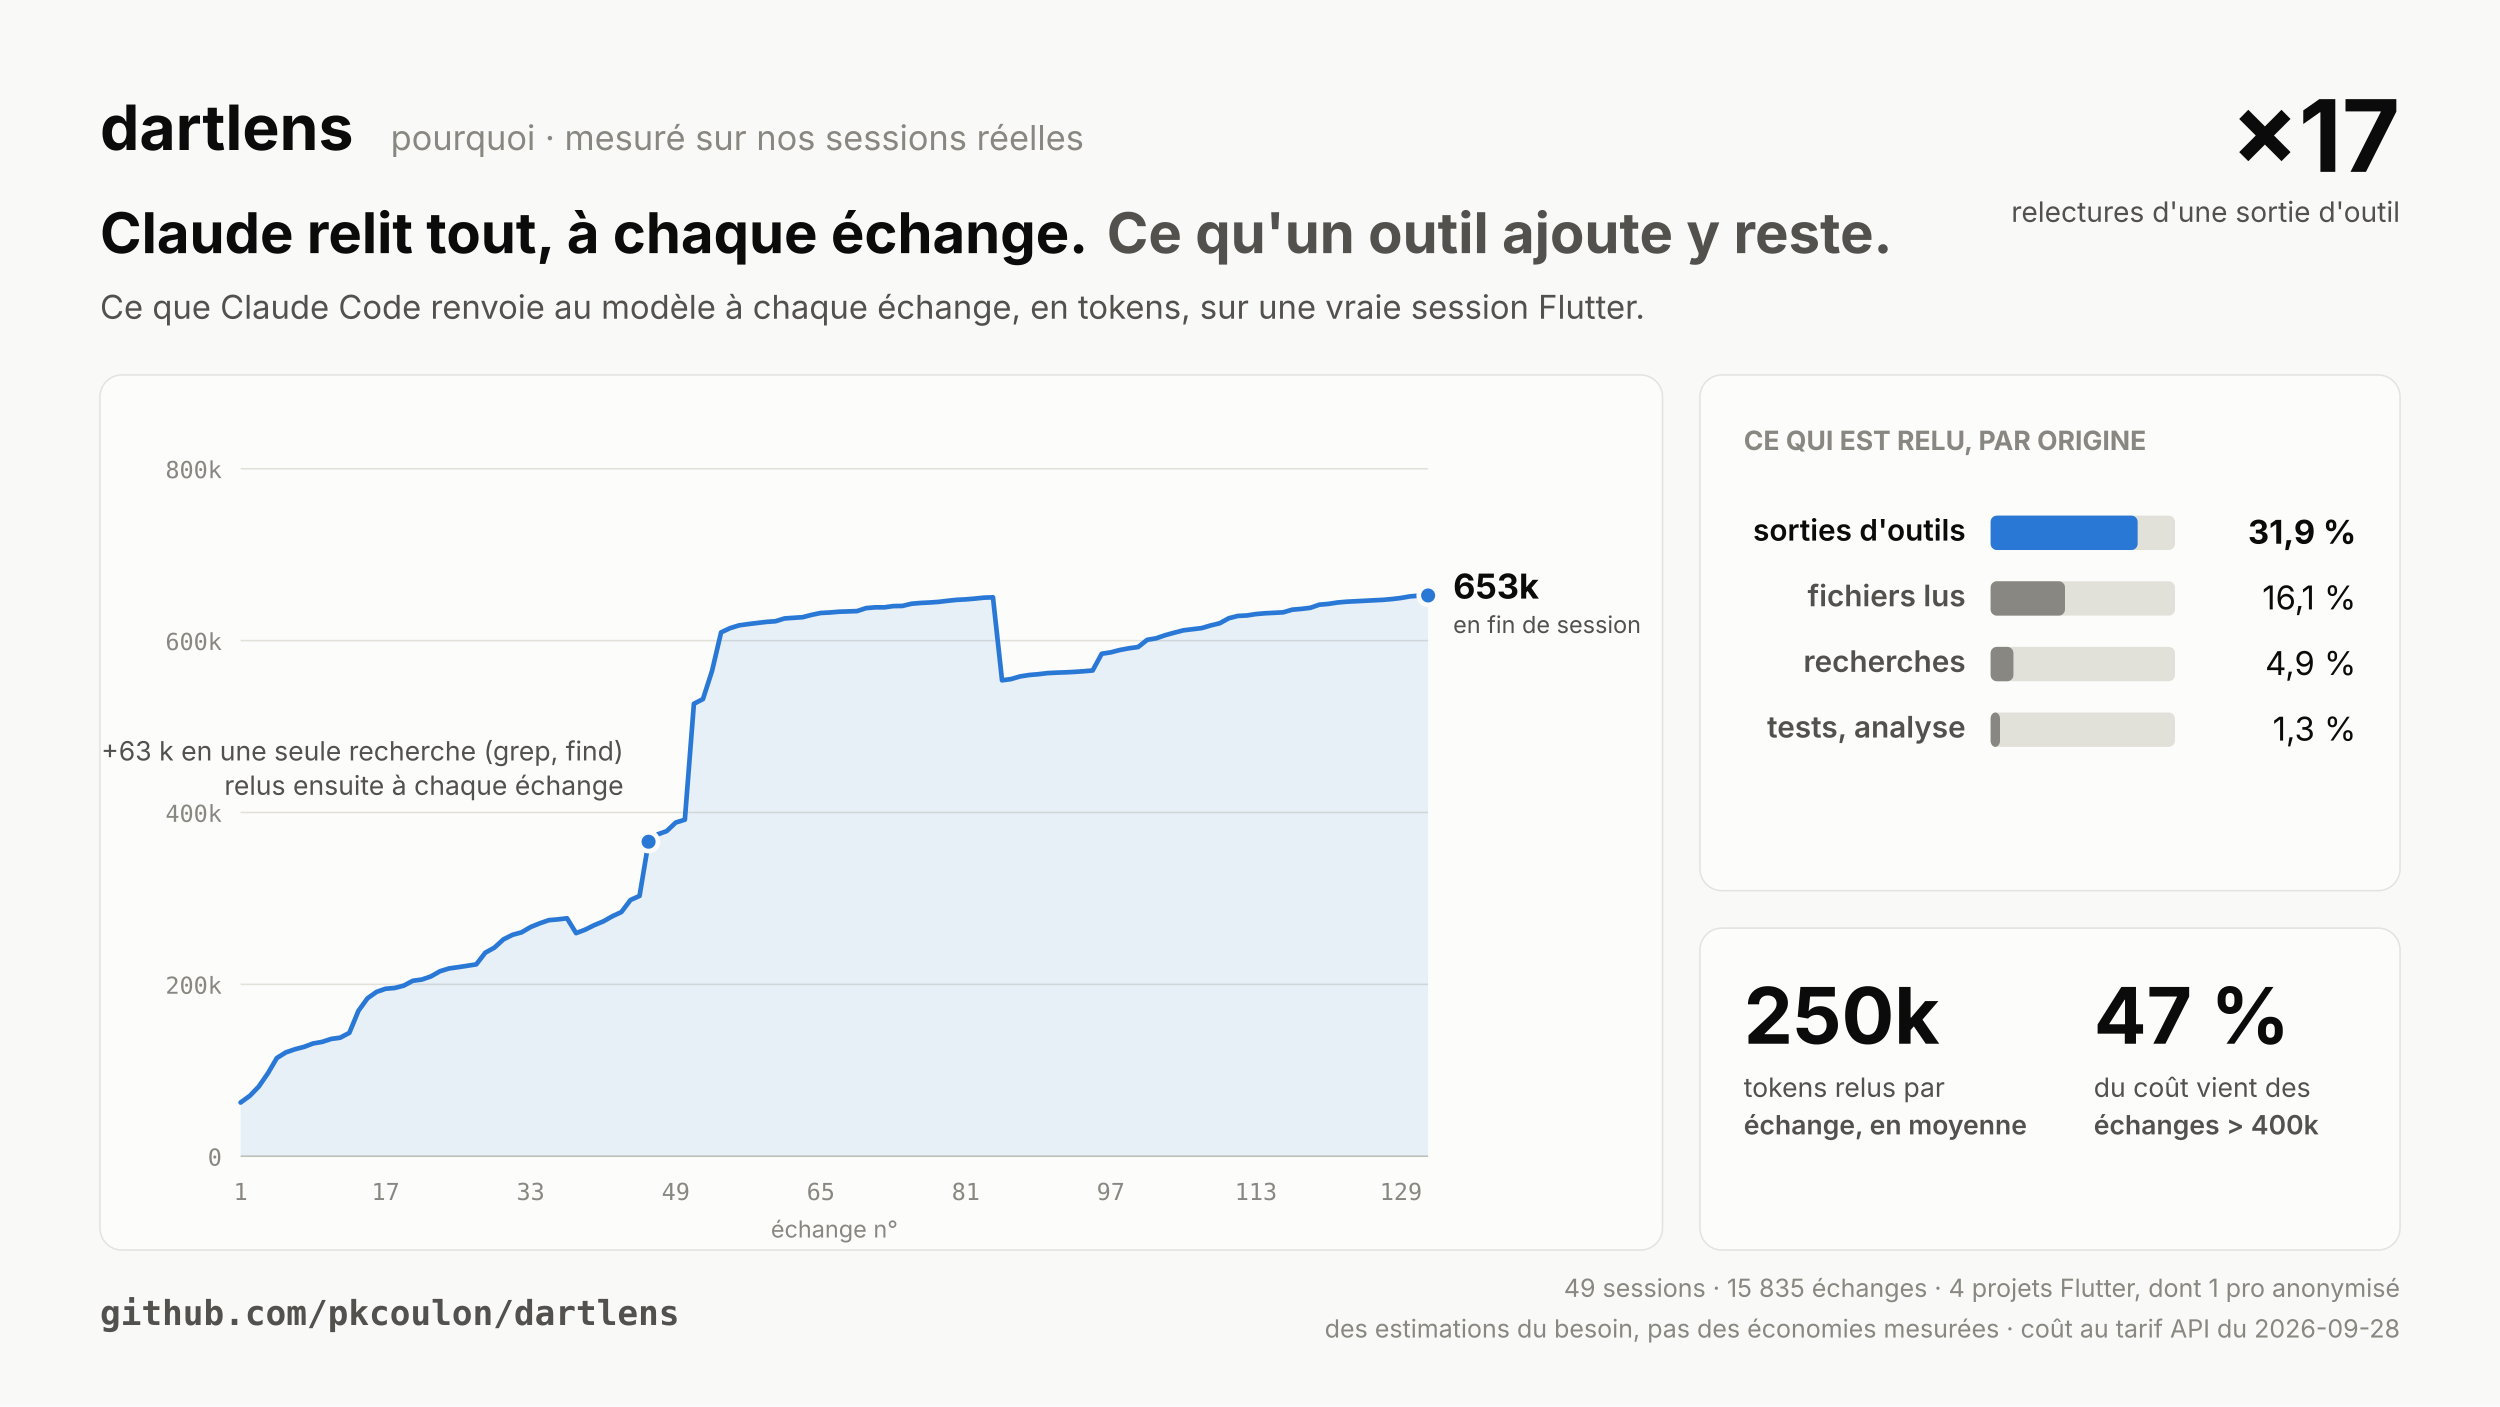
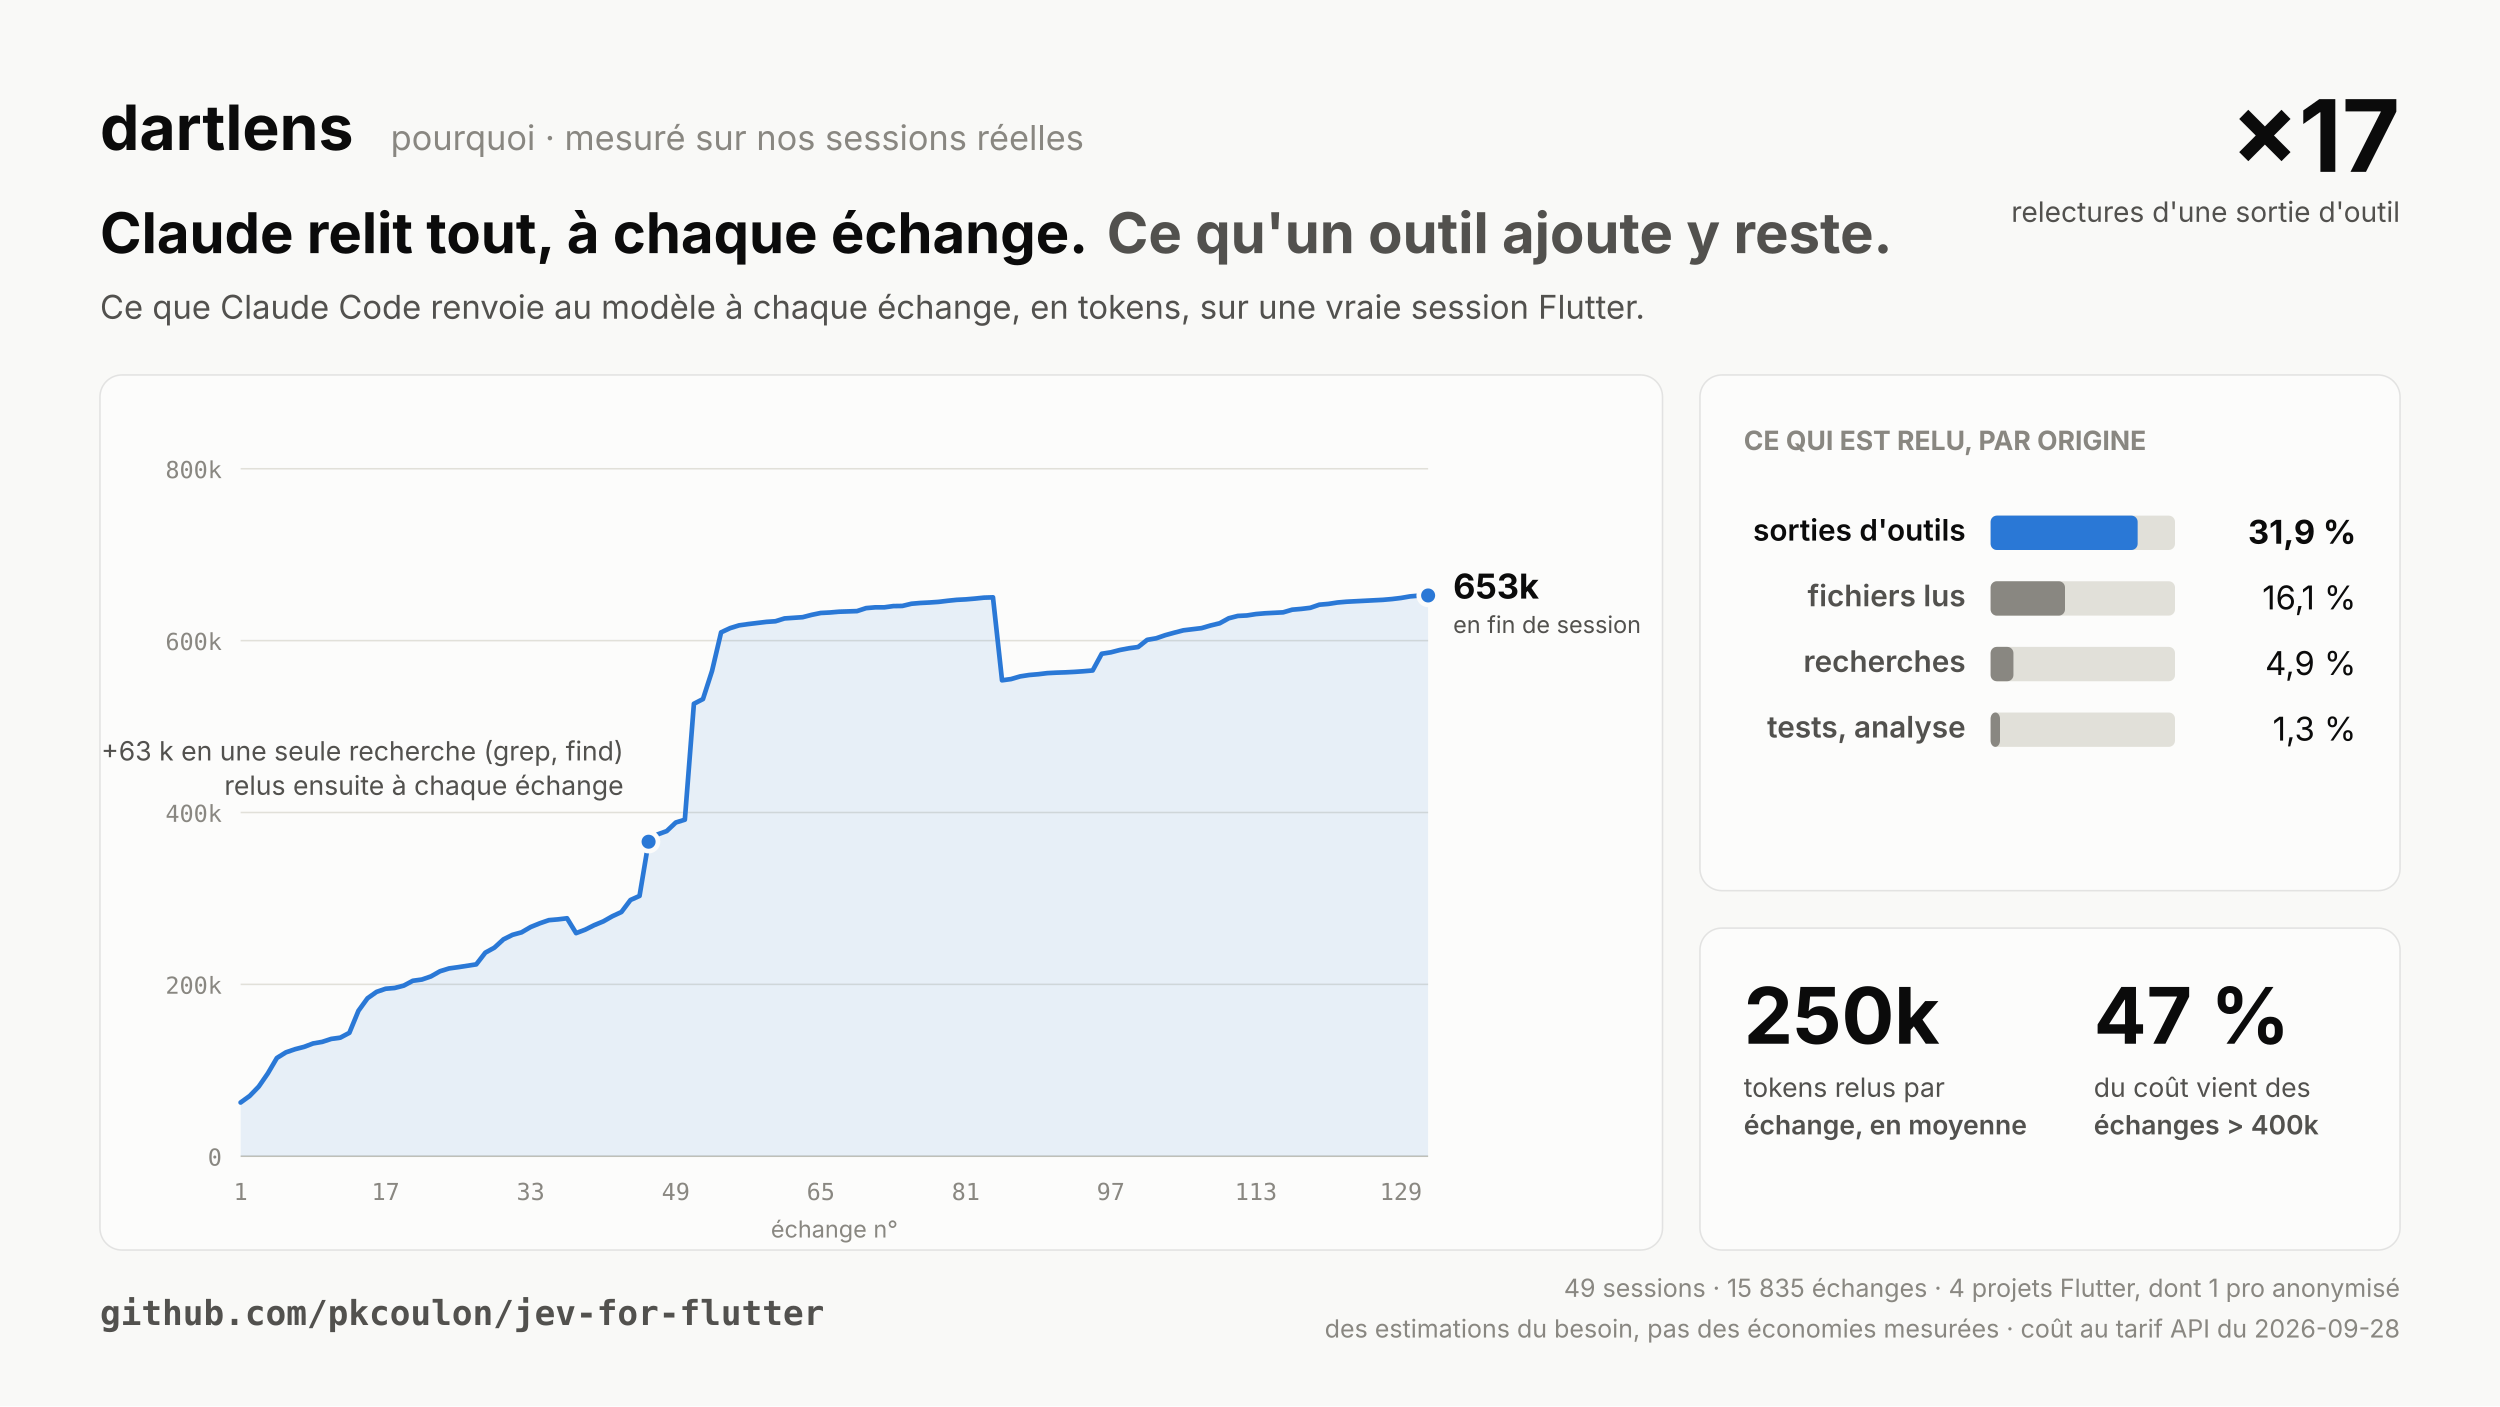
<svg xmlns="http://www.w3.org/2000/svg" width="1600" height="900" viewBox="0 0 1600 900">
  <rect width="100%" height="100%" fill="#f9f9f7" />
  <text x="64.0" y="96.0" fill="#0b0b0b" font-size="40" font-weight="700" text-anchor="start" font-family="system-ui, -apple-system, &quot;Segoe UI&quot;, sans-serif">dartlens</text>
  <text x="250.0" y="96.0" fill="#898781" font-size="22" font-weight="400" text-anchor="start" font-family="system-ui, -apple-system, &quot;Segoe UI&quot;, sans-serif">pourquoi · mesuré sur nos sessions réelles</text>
  <text x="64" y="162" font-size="36" font-weight="700" font-family="system-ui, -apple-system, &quot;Segoe UI&quot;, sans-serif" fill="#0b0b0b">Claude relit tout, à chaque échange.<tspan dx="12" fill="#52514e">Ce qu'un outil ajoute y reste.</tspan>
  </text>
  <text x="64.0" y="204.0" fill="#52514e" font-size="21" font-weight="400" text-anchor="start" font-family="system-ui, -apple-system, &quot;Segoe UI&quot;, sans-serif">Ce que Claude Code renvoie au modèle à chaque échange, en tokens, sur une vraie session Flutter.</text>
  <text x="1536.0" y="110.0" fill="#0b0b0b" font-size="64" font-weight="700" text-anchor="end" font-family="system-ui, -apple-system, &quot;Segoe UI&quot;, sans-serif">×17</text>
  <text x="1536.0" y="142.0" fill="#52514e" font-size="18" font-weight="400" text-anchor="end" font-family="system-ui, -apple-system, &quot;Segoe UI&quot;, sans-serif">relectures d'une sortie d'outil</text>
  <rect x="64" y="240" width="1000" height="560" rx="14" fill="#fcfcfb" stroke="rgba(11,11,11,0.10)" stroke-width="1" />
  <line x1="154" x2="914" y1="740.0" y2="740.0" stroke="#c3c2b7" stroke-width="1" />
  <text x="142.0" y="746.0" fill="#898781" font-size="15" font-weight="400" text-anchor="end" font-family="&quot;SF Mono&quot;, Menlo, Consolas, monospace">0</text>
  <line x1="154" x2="914" y1="630.0" y2="630.0" stroke="#e1e0d9" stroke-width="1" />
  <text x="142.0" y="636.0" fill="#898781" font-size="15" font-weight="400" text-anchor="end" font-family="&quot;SF Mono&quot;, Menlo, Consolas, monospace">200k</text>
  <line x1="154" x2="914" y1="520.0" y2="520.0" stroke="#e1e0d9" stroke-width="1" />
  <text x="142.0" y="526.0" fill="#898781" font-size="15" font-weight="400" text-anchor="end" font-family="&quot;SF Mono&quot;, Menlo, Consolas, monospace">400k</text>
  <line x1="154" x2="914" y1="410.0" y2="410.0" stroke="#e1e0d9" stroke-width="1" />
  <text x="142.0" y="416.0" fill="#898781" font-size="15" font-weight="400" text-anchor="end" font-family="&quot;SF Mono&quot;, Menlo, Consolas, monospace">600k</text>
  <line x1="154" x2="914" y1="300.0" y2="300.0" stroke="#e1e0d9" stroke-width="1" />
  <text x="142.0" y="306.0" fill="#898781" font-size="15" font-weight="400" text-anchor="end" font-family="&quot;SF Mono&quot;, Menlo, Consolas, monospace">800k</text>
  <text x="154.0" y="768.0" fill="#898781" font-size="15" font-weight="400" text-anchor="middle" font-family="&quot;SF Mono&quot;, Menlo, Consolas, monospace">1</text>
  <text x="246.8" y="768.0" fill="#898781" font-size="15" font-weight="400" text-anchor="middle" font-family="&quot;SF Mono&quot;, Menlo, Consolas, monospace">17</text>
  <text x="339.6" y="768.0" fill="#898781" font-size="15" font-weight="400" text-anchor="middle" font-family="&quot;SF Mono&quot;, Menlo, Consolas, monospace">33</text>
  <text x="432.5" y="768.0" fill="#898781" font-size="15" font-weight="400" text-anchor="middle" font-family="&quot;SF Mono&quot;, Menlo, Consolas, monospace">49</text>
  <text x="525.3" y="768.0" fill="#898781" font-size="15" font-weight="400" text-anchor="middle" font-family="&quot;SF Mono&quot;, Menlo, Consolas, monospace">65</text>
  <text x="618.1" y="768.0" fill="#898781" font-size="15" font-weight="400" text-anchor="middle" font-family="&quot;SF Mono&quot;, Menlo, Consolas, monospace">81</text>
  <text x="710.9" y="768.0" fill="#898781" font-size="15" font-weight="400" text-anchor="middle" font-family="&quot;SF Mono&quot;, Menlo, Consolas, monospace">97</text>
  <text x="803.8" y="768.0" fill="#898781" font-size="15" font-weight="400" text-anchor="middle" font-family="&quot;SF Mono&quot;, Menlo, Consolas, monospace">113</text>
  <text x="896.6" y="768.0" fill="#898781" font-size="15" font-weight="400" text-anchor="middle" font-family="&quot;SF Mono&quot;, Menlo, Consolas, monospace">129</text>
  <text x="534.0" y="792.0" fill="#898781" font-size="15" font-weight="400" text-anchor="middle" font-family="system-ui, -apple-system, &quot;Segoe UI&quot;, sans-serif">échange n°</text>
  <polygon points="154.0,740 154.0,705.6 159.8,701.4 165.6,695.4 171.4,687.0 177.2,677.1 183.0,673.5 188.8,671.5 194.6,670.0 200.4,667.8 206.2,666.8 212.0,664.9 217.8,664.1 223.6,661.0 229.4,646.9 235.2,638.9 241.0,634.8 246.8,632.8 252.6,632.3 258.4,630.8 264.2,627.7 270.0,626.9 275.8,624.9 281.6,621.6 287.4,619.8 293.2,619.0 299.0,618.1 304.8,617.2 310.6,609.7 316.4,606.5 322.2,601.2 328.0,598.3 333.8,596.7 339.6,593.3 345.5,590.9 351.3,588.9 357.1,588.4 362.9,587.7 368.7,597.2 374.5,595.0 380.3,592.1 386.1,589.7 391.9,586.4 397.7,583.7 403.5,576.0 409.3,573.4 415.1,538.7 420.9,534.0 426.7,531.9 432.5,526.4 438.3,524.6 444.1,450.4 449.9,447.4 455.7,429.4 461.5,404.7 467.3,402.0 473.1,400.2 478.9,399.4 484.7,398.7 490.5,398.0 496.3,397.6 502.1,395.8 507.9,395.4 513.7,395.0 519.5,393.5 525.3,392.3 531.1,392.0 536.9,391.5 542.7,391.3 548.5,391.1 554.3,389.2 560.1,388.7 565.9,388.7 571.7,387.9 577.5,387.8 583.3,386.4 589.1,385.9 594.9,385.6 600.7,385.2 606.5,384.5 612.3,383.9 618.1,383.6 623.9,383.1 629.7,382.5 635.5,382.3 641.3,435.4 647.1,434.6 652.9,432.9 658.7,432.0 664.5,431.5 670.3,430.8 676.1,430.5 681.9,430.3 687.7,430.0 693.5,429.6 699.3,429.1 705.1,418.4 710.9,417.5 716.7,416.0 722.5,414.9 728.4,414.1 734.2,409.5 740.0,408.5 745.8,406.5 751.6,404.9 757.4,403.4 763.2,402.7 769.0,402.0 774.8,400.3 780.6,398.9 786.4,395.7 792.2,394.2 798.0,393.9 803.8,393.0 809.6,392.5 815.4,392.2 821.2,391.9 827.0,390.2 832.8,389.7 838.6,389.0 844.4,387.0 850.2,386.5 856.0,385.6 861.8,385.1 867.6,384.8 873.4,384.5 879.2,384.2 885.0,383.9 890.8,383.4 896.6,382.7 902.4,381.7 908.2,381.2 914.0,381.1 914.0,740" fill="#2a78d6" fill-opacity="0.1" />
  <polyline points="154.0,705.6 159.8,701.4 165.6,695.4 171.4,687.0 177.2,677.1 183.0,673.5 188.8,671.5 194.6,670.0 200.4,667.8 206.2,666.8 212.0,664.9 217.8,664.1 223.6,661.0 229.4,646.9 235.2,638.9 241.0,634.8 246.8,632.8 252.6,632.3 258.4,630.8 264.2,627.7 270.0,626.9 275.8,624.9 281.6,621.6 287.4,619.8 293.2,619.0 299.0,618.1 304.8,617.2 310.6,609.7 316.4,606.5 322.2,601.2 328.0,598.3 333.8,596.7 339.6,593.3 345.5,590.9 351.3,588.9 357.1,588.4 362.9,587.7 368.7,597.2 374.5,595.0 380.3,592.1 386.1,589.7 391.9,586.4 397.7,583.7 403.5,576.0 409.3,573.4 415.1,538.7 420.9,534.0 426.7,531.9 432.5,526.4 438.3,524.6 444.1,450.4 449.9,447.4 455.7,429.4 461.5,404.7 467.3,402.0 473.1,400.2 478.9,399.4 484.7,398.7 490.5,398.0 496.3,397.6 502.1,395.8 507.9,395.4 513.7,395.0 519.5,393.5 525.3,392.3 531.1,392.0 536.9,391.5 542.7,391.3 548.5,391.1 554.3,389.2 560.1,388.7 565.9,388.7 571.7,387.9 577.5,387.8 583.3,386.4 589.1,385.9 594.9,385.6 600.7,385.2 606.5,384.5 612.3,383.9 618.1,383.6 623.9,383.1 629.7,382.5 635.5,382.3 641.3,435.4 647.1,434.6 652.9,432.9 658.7,432.0 664.5,431.5 670.3,430.8 676.1,430.5 681.9,430.3 687.7,430.0 693.5,429.6 699.3,429.1 705.1,418.4 710.9,417.5 716.7,416.0 722.5,414.9 728.4,414.1 734.2,409.5 740.0,408.5 745.8,406.5 751.6,404.9 757.4,403.4 763.2,402.7 769.0,402.0 774.8,400.3 780.6,398.9 786.4,395.7 792.2,394.2 798.0,393.9 803.8,393.0 809.6,392.5 815.4,392.2 821.2,391.9 827.0,390.2 832.8,389.7 838.6,389.0 844.4,387.0 850.2,386.5 856.0,385.6 861.8,385.1 867.6,384.8 873.4,384.5 879.2,384.2 885.0,383.9 890.8,383.4 896.6,382.7 902.4,381.7 908.2,381.2 914.0,381.1" fill="none" stroke="#2a78d6" stroke-width="3" stroke-linejoin="round" stroke-linecap="round" />
  <circle cx="914.0" cy="381.1" r="6" fill="#2a78d6" stroke="#fcfcfb" stroke-width="3" />
  <text x="930.0" y="383.1" fill="#0b0b0b" font-size="22" font-weight="700" text-anchor="start" font-family="system-ui, -apple-system, &quot;Segoe UI&quot;, sans-serif">653k</text>
  <text x="930.0" y="405.1" fill="#52514e" font-size="15" font-weight="400" text-anchor="start" font-family="system-ui, -apple-system, &quot;Segoe UI&quot;, sans-serif">en fin de session</text>
  <circle cx="415.1" cy="538.7" r="6" fill="#2a78d6" stroke="#fcfcfb" stroke-width="3" />
  <text x="399.1" y="486.7" fill="#52514e" font-size="17" font-weight="400" text-anchor="end" font-family="system-ui, -apple-system, &quot;Segoe UI&quot;, sans-serif">+63 k en une seule recherche (grep, find)</text>
  <text x="399.1" y="508.7" fill="#52514e" font-size="17" font-weight="400" text-anchor="end" font-family="system-ui, -apple-system, &quot;Segoe UI&quot;, sans-serif">relus ensuite à chaque échange</text>
  <rect x="1088" y="240" width="448" height="330" rx="14" fill="#fcfcfb" stroke="rgba(11,11,11,0.10)" stroke-width="1" />
  <text x="1116.0" y="288.0" fill="#898781" font-size="17" font-weight="700" text-anchor="start" font-family="system-ui, -apple-system, &quot;Segoe UI&quot;, sans-serif">CE QUI EST RELU, PAR ORIGINE</text>
  <text x="1258.0" y="346.0" fill="#0b0b0b" font-size="19" font-weight="600" text-anchor="end" font-family="system-ui, -apple-system, &quot;Segoe UI&quot;, sans-serif">sorties d'outils</text>
  <rect x="1274" y="330" width="118" height="22" rx="4" fill="#e1e0d9" />
  <rect x="1274" y="330" width="94.1" height="22" rx="4" fill="#2a78d6" />
  <text x="1508.0" y="348.0" fill="#0b0b0b" font-size="21" font-weight="700" text-anchor="end" font-family="system-ui, -apple-system, &quot;Segoe UI&quot;, sans-serif">31,9 %</text>
  <text x="1258.0" y="388.0" fill="#52514e" font-size="19" font-weight="600" text-anchor="end" font-family="system-ui, -apple-system, &quot;Segoe UI&quot;, sans-serif">fichiers lus</text>
  <rect x="1274" y="372" width="118" height="22" rx="4" fill="#e1e0d9" />
  <rect x="1274" y="372" width="47.6" height="22" rx="4" fill="#898781" />
  <text x="1508.0" y="390.0" fill="#0b0b0b" font-size="21" font-weight="400" text-anchor="end" font-family="system-ui, -apple-system, &quot;Segoe UI&quot;, sans-serif">16,1 %</text>
  <text x="1258.0" y="430.0" fill="#52514e" font-size="19" font-weight="600" text-anchor="end" font-family="system-ui, -apple-system, &quot;Segoe UI&quot;, sans-serif">recherches</text>
  <rect x="1274" y="414" width="118" height="22" rx="4" fill="#e1e0d9" />
  <rect x="1274" y="414" width="14.6" height="22" rx="4" fill="#898781" />
  <text x="1508.0" y="432.0" fill="#0b0b0b" font-size="21" font-weight="400" text-anchor="end" font-family="system-ui, -apple-system, &quot;Segoe UI&quot;, sans-serif">4,9 %</text>
  <text x="1258.0" y="472.0" fill="#52514e" font-size="19" font-weight="600" text-anchor="end" font-family="system-ui, -apple-system, &quot;Segoe UI&quot;, sans-serif">tests, analyse</text>
  <rect x="1274" y="456" width="118" height="22" rx="4" fill="#e1e0d9" />
  <rect x="1274" y="456" width="6.0" height="22" rx="4" fill="#898781" />
  <text x="1508.0" y="474.0" fill="#0b0b0b" font-size="21" font-weight="400" text-anchor="end" font-family="system-ui, -apple-system, &quot;Segoe UI&quot;, sans-serif">1,3 %</text>
  <rect x="1088" y="594" width="448" height="206" rx="14" fill="#fcfcfb" stroke="rgba(11,11,11,0.10)" stroke-width="1" />
  <text x="1116.0" y="668.0" fill="#0b0b0b" font-size="50" font-weight="700" text-anchor="start" font-family="system-ui, -apple-system, &quot;Segoe UI&quot;, sans-serif">250k</text>
  <text x="1116.0" y="702.0" fill="#52514e" font-size="17" font-weight="400" text-anchor="start" font-family="system-ui, -apple-system, &quot;Segoe UI&quot;, sans-serif">tokens relus par</text>
  <text x="1116.0" y="726.0" fill="#52514e" font-size="17" font-weight="600" text-anchor="start" font-family="system-ui, -apple-system, &quot;Segoe UI&quot;, sans-serif">échange, en moyenne</text>
  <text x="1340.0" y="668.0" fill="#0b0b0b" font-size="50" font-weight="700" text-anchor="start" font-family="system-ui, -apple-system, &quot;Segoe UI&quot;, sans-serif">47 %</text>
  <text x="1340.0" y="702.0" fill="#52514e" font-size="17" font-weight="400" text-anchor="start" font-family="system-ui, -apple-system, &quot;Segoe UI&quot;, sans-serif">du coût vient des</text>
  <text x="1340.0" y="726.0" fill="#52514e" font-size="17" font-weight="600" text-anchor="start" font-family="system-ui, -apple-system, &quot;Segoe UI&quot;, sans-serif">échanges &gt; 400k</text>
-   <text x="64.0" y="848.0" fill="#52514e" font-size="22" font-weight="600" text-anchor="start" font-family="&quot;SF Mono&quot;, Menlo, Consolas, monospace">github.com/pkcoulon/dartlens</text>
+   <text x="64.0" y="848.0" fill="#52514e" font-size="22" font-weight="600" text-anchor="start" font-family="&quot;SF Mono&quot;, Menlo, Consolas, monospace">github.com/pkcoulon/jev-for-flutter</text>
  <text x="1536.0" y="830.0" fill="#898781" font-size="16" font-weight="400" text-anchor="end" font-family="system-ui, -apple-system, &quot;Segoe UI&quot;, sans-serif">49 sessions · 15 835 échanges · 4 projets Flutter, dont 1 pro anonymisé</text>
  <text x="1536.0" y="856.0" fill="#898781" font-size="16" font-weight="400" text-anchor="end" font-family="system-ui, -apple-system, &quot;Segoe UI&quot;, sans-serif">des estimations du besoin, pas des économies mesurées · coût au tarif API du 2026-09-28</text>
</svg>
